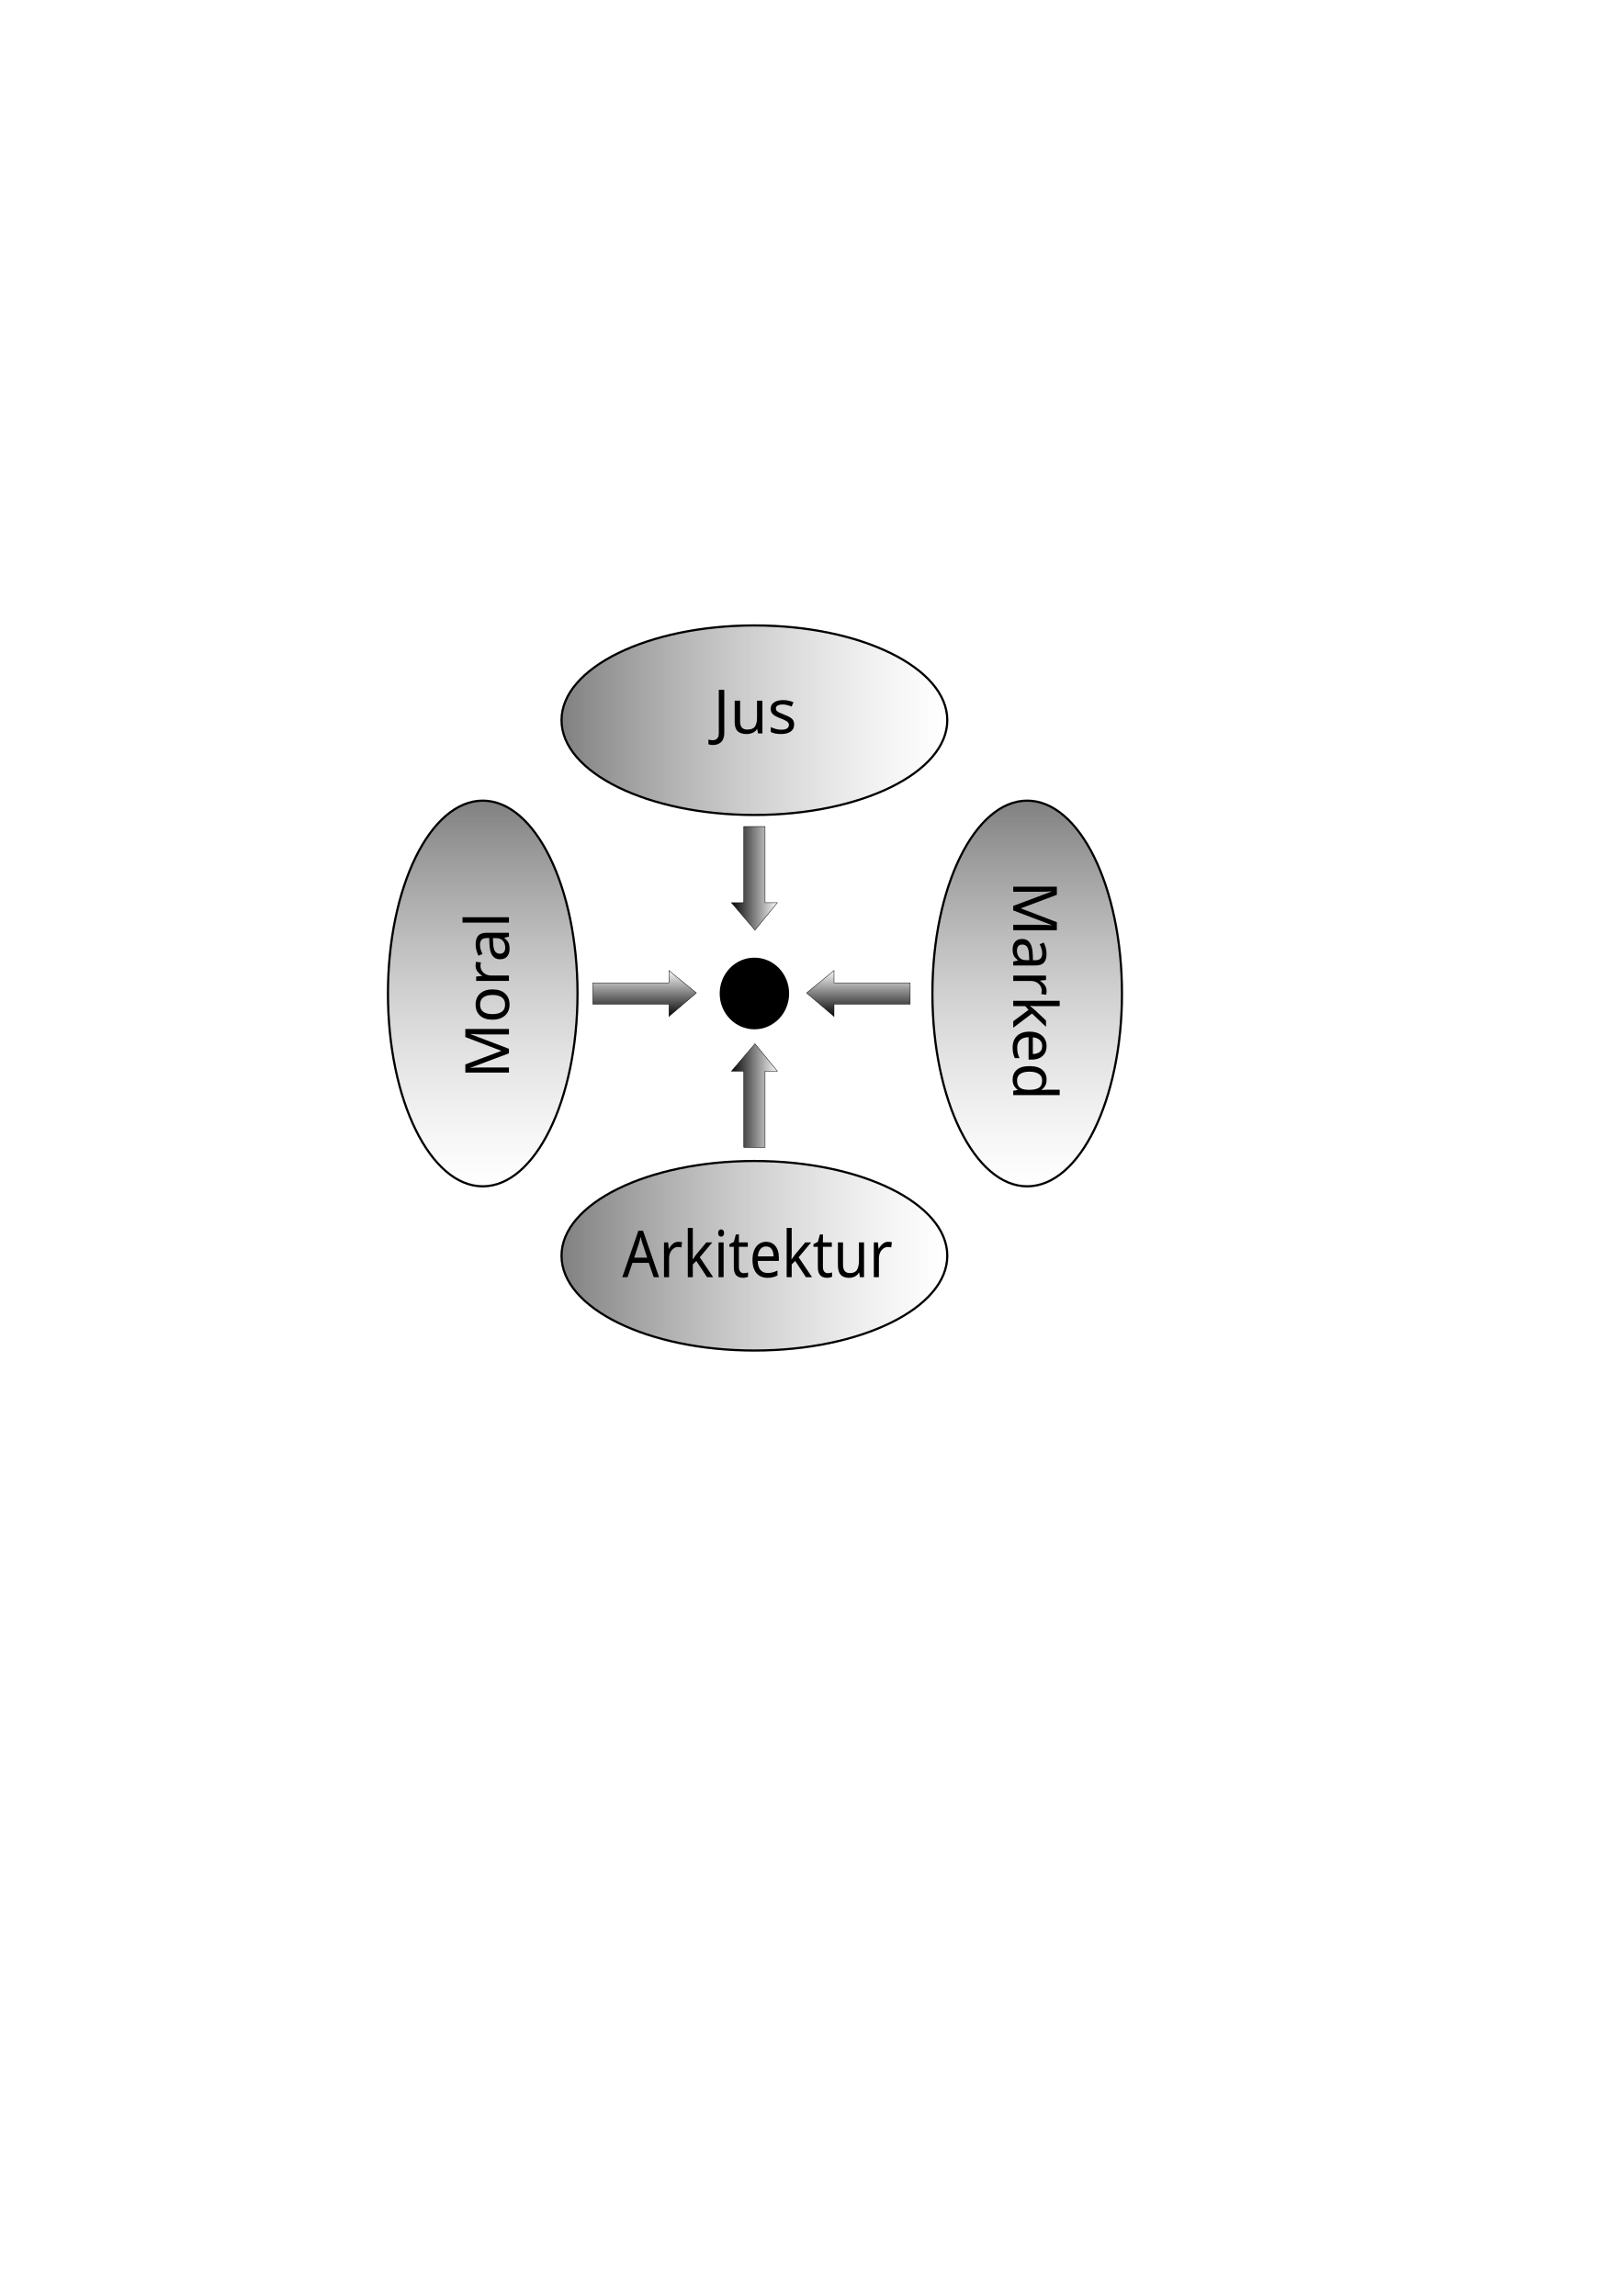
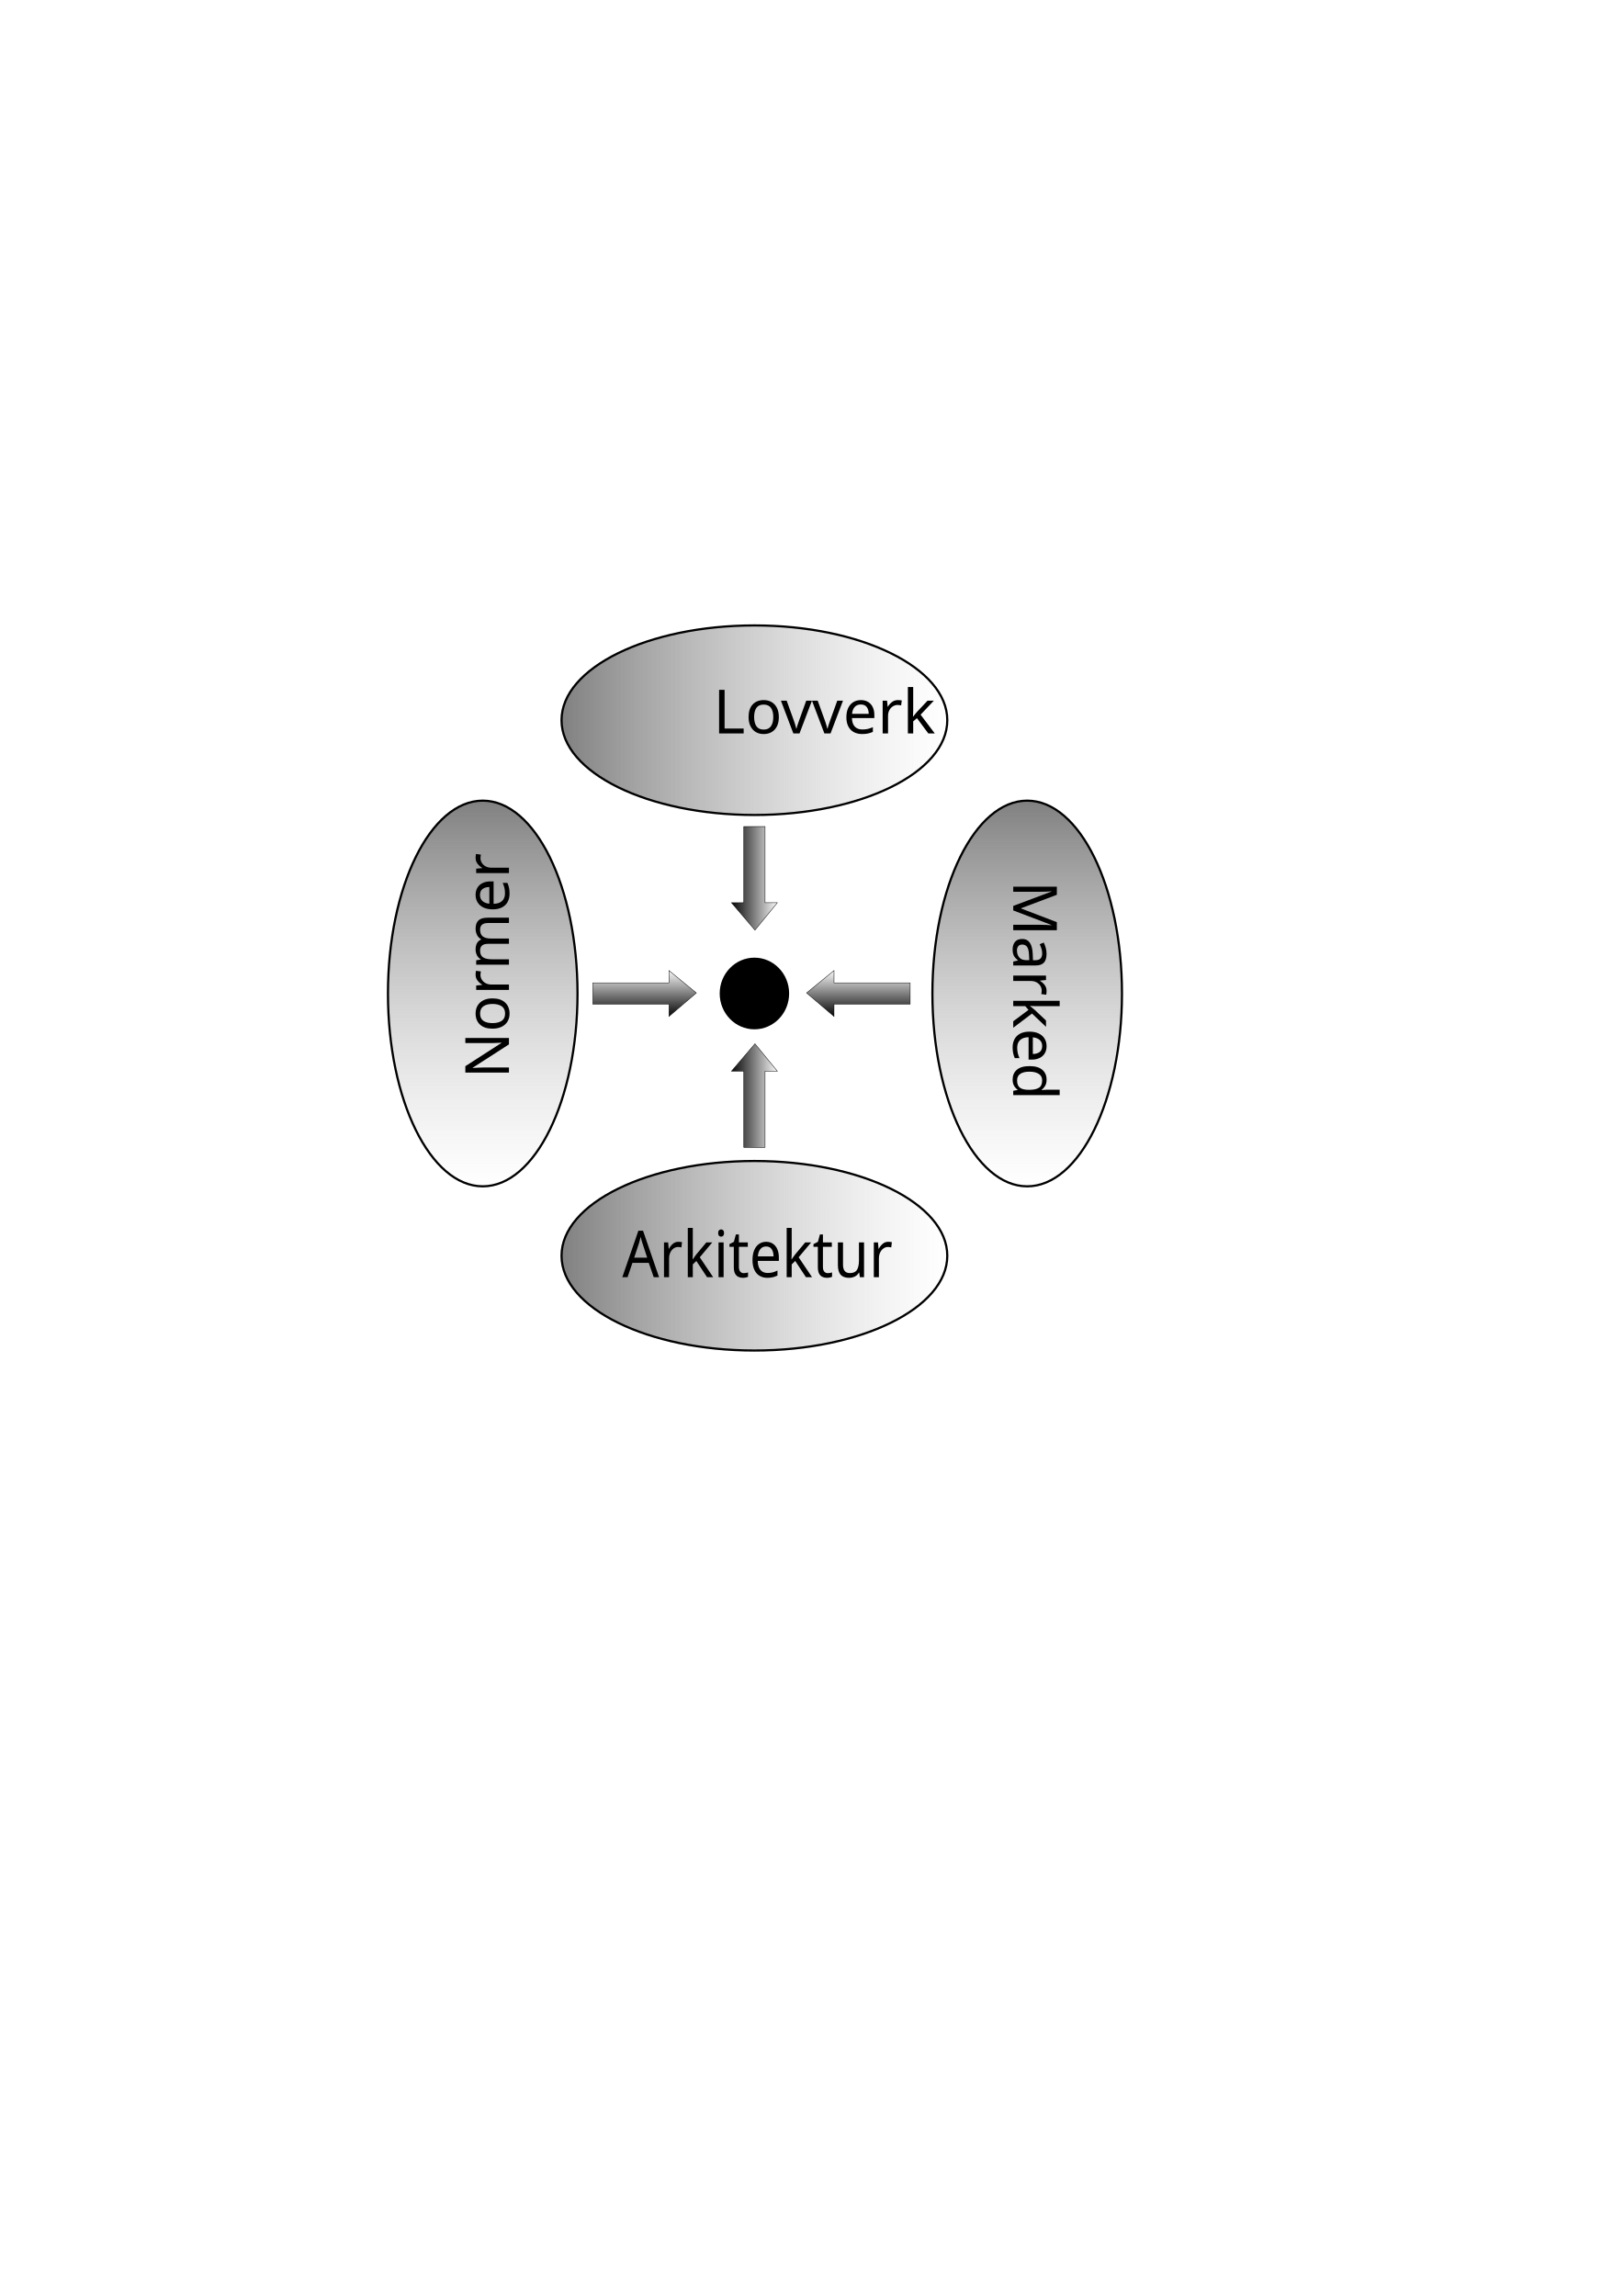
<svg xmlns="http://www.w3.org/2000/svg" xmlns:ns1="http://www.openswatchbook.org/uri/2009/osb" xmlns:xlink="http://www.w3.org/1999/xlink" width="744.094" height="1052.362" id="svg2" version="1.1">
  <defs id="defs4">
    <linearGradient id="linearGradient7497">
      <stop style="stop-color:#000000;stop-opacity:1;" offset="0" id="stop7499" />
      <stop style="stop-color:#000000;stop-opacity:0;" offset="1" id="stop7501" />
    </linearGradient>
    <linearGradient id="linearGradient7481">
      <stop style="stop-color:#000000;stop-opacity:1;" offset="0" id="stop7483" />
      <stop id="stop7489" offset="0.5" style="stop-color:#050505;stop-opacity:0.498;" />
      <stop style="stop-color:#0b0b0b;stop-opacity:0;" offset="1" id="stop7485" />
    </linearGradient>
    <linearGradient id="linearGradient4833" ns1:paint="gradient">
      <stop style="stop-color:#6e6e6e;stop-opacity:0.498;" offset="0" id="stop4839" />
      <stop id="stop4837" offset="1" style="stop-color:#000000;stop-opacity:0;" />
    </linearGradient>
    <marker orient="auto" refY="0.0" refX="0.0" id="Arrow1Sstart" style="overflow:visible">
      <path id="path4029" d="M 0.0,0.0 L 5.0,-5.0 L -12.5,0.0 L 5.0,5.0 L 0.0,0.0 z " style="fill-rule:evenodd;stroke:#000000;stroke-width:1.0pt" transform="scale(0.2) translate(6,0)" />
    </marker>
    <marker orient="auto" refY="0.0" refX="0.0" id="Arrow2Lstart" style="overflow:visible">
      <path id="path4035" style="fill-rule:evenodd;stroke-width:0.625;stroke-linejoin:round" d="M 8.719,4.034 L -2.207,0.016 L 8.719,-4.002 C 6.973,-1.63 6.983,1.616 8.719,4.034 z " transform="scale(1.1) translate(1,0)" />
    </marker>
    <linearGradient id="linearGradient3860">
      <stop style="stop-color:#808080;stop-opacity:1;" offset="0" id="stop3862" />
      <stop style="stop-color:#c3c3c3;stop-opacity:0;" offset="1" id="stop3864" />
    </linearGradient>
    <linearGradient xlink:href="#linearGradient3860" id="linearGradient3866" x1="256.079" y1="580.621" x2="433.855" y2="580.621" gradientUnits="userSpaceOnUse" />
    <linearGradient xlink:href="#linearGradient3860-7" id="linearGradient3866-6" x1="256.079" y1="580.621" x2="433.855" y2="580.621" gradientUnits="userSpaceOnUse" />
    <linearGradient id="linearGradient3860-7">
      <stop style="stop-color:#808080;stop-opacity:1;" offset="0" id="stop3862-3" />
      <stop style="stop-color:#c3c3c3;stop-opacity:0;" offset="1" id="stop3864-2" />
    </linearGradient>
    <linearGradient y2="580.621" x2="433.855" y1="580.621" x1="256.079" gradientUnits="userSpaceOnUse" id="linearGradient3883" xlink:href="#linearGradient3860-7" />
    <linearGradient y2="580.621" x2="433.855" y1="580.621" x1="256.079" gradientUnits="userSpaceOnUse" id="linearGradient3883-6" xlink:href="#linearGradient3860-7-1" />
    <linearGradient id="linearGradient3860-7-1">
      <stop style="stop-color:#808080;stop-opacity:1;" offset="0" id="stop3862-3-1" />
      <stop style="stop-color:#c3c3c3;stop-opacity:0;" offset="1" id="stop3864-2-5" />
    </linearGradient>
    <linearGradient y2="580.621" x2="433.855" y1="580.621" x1="256.079" gradientUnits="userSpaceOnUse" id="linearGradient3921" xlink:href="#linearGradient3860-7-1" />
    <linearGradient y2="580.621" x2="433.855" y1="580.621" x1="256.079" gradientUnits="userSpaceOnUse" id="linearGradient3921-8" xlink:href="#linearGradient3860-7-1-3" />
    <linearGradient id="linearGradient3860-7-1-3">
      <stop style="stop-color:#808080;stop-opacity:1;" offset="0" id="stop3862-3-1-1" />
      <stop style="stop-color:#c3c3c3;stop-opacity:0;" offset="1" id="stop3864-2-5-5" />
    </linearGradient>
    <linearGradient y2="580.621" x2="433.855" y1="580.621" x1="256.079" gradientUnits="userSpaceOnUse" id="linearGradient3955" xlink:href="#linearGradient3860-7-1-3" />
    <linearGradient xlink:href="#linearGradient7497" id="linearGradient7503" x1="208.884" y1="263.964" x2="230.925" y2="263.964" gradientUnits="userSpaceOnUse" gradientTransform="matrix(1,0,0,-1,125.82,666.5502)" />
    <linearGradient xlink:href="#linearGradient7497-5" id="linearGradient7503-7" x1="208.884" y1="263.964" x2="230.925" y2="263.964" gradientUnits="userSpaceOnUse" />
    <linearGradient id="linearGradient7497-5">
      <stop style="stop-color:#000000;stop-opacity:1;" offset="0" id="stop7499-3" />
      <stop style="stop-color:#000000;stop-opacity:0;" offset="1" id="stop7501-8" />
    </linearGradient>
    <linearGradient gradientTransform="translate(125.82,238.171)" y2="263.964" x2="230.925" y1="263.964" x1="208.884" gradientUnits="userSpaceOnUse" id="linearGradient7520" xlink:href="#linearGradient7497-5" />
    <linearGradient xlink:href="#linearGradient7497-3" id="linearGradient7503-9" x1="208.884" y1="263.964" x2="230.925" y2="263.964" gradientUnits="userSpaceOnUse" gradientTransform="matrix(1,0,0,-1,124.416,666.5502)" />
    <linearGradient id="linearGradient7497-3">
      <stop style="stop-color:#000000;stop-opacity:1;" offset="0" id="stop7499-2" />
      <stop style="stop-color:#000000;stop-opacity:0;" offset="1" id="stop7501-9" />
    </linearGradient>
    <linearGradient y2="263.964" x2="230.925" y1="263.964" x1="208.884" gradientTransform="matrix(0,-1,-1,0,559.3523,675.2667)" gradientUnits="userSpaceOnUse" id="linearGradient7554" xlink:href="#linearGradient7497-3" />
    <linearGradient y2="263.964" x2="230.925" y1="263.964" x1="208.884" gradientTransform="matrix(0,-1,-1,0,569.513,673.5071)" gradientUnits="userSpaceOnUse" id="linearGradient7554-0" xlink:href="#linearGradient7497-3-6" />
    <linearGradient id="linearGradient7497-3-6">
      <stop style="stop-color:#000000;stop-opacity:1;" offset="0" id="stop7499-2-9" />
      <stop style="stop-color:#000000;stop-opacity:0;" offset="1" id="stop7501-9-7" />
    </linearGradient>
    <linearGradient y2="263.964" x2="230.925" y1="263.964" x1="208.884" gradientTransform="matrix(0,-1,1,0,129.4029,675.2667)" gradientUnits="userSpaceOnUse" id="linearGradient7588" xlink:href="#linearGradient7497-3-6" />
  </defs>
  <g id="layer1">
    <path style="fill:url(#linearGradient3866);fill-opacity:1;fill-rule:evenodd;stroke:#000000;stroke-width:1px;stroke-linecap:butt;stroke-linejoin:miter;stroke-opacity:1" id="path3082" d="m 433.355,580.621 a 88.388,43.437 0 1 1 -176.777,0 88.388,43.437 0 1 1 176.777,0 z" transform="translate(0.7576105,-5.050763)" />
    <text xml:space="preserve" style="font-size:29.835px;font-style:normal;font-weight:normal;line-height:125%;letter-spacing:0px;word-spacing:0px;fill:#000000;fill-opacity:1;stroke:none;font-family:Sans" x="302.53" y="551.824" id="text3088" transform="scale(0.9426623,1.060825)">
      <tspan id="tspan3090" x="302.53" y="551.824" style="font-size:28px">Arkitektur</tspan>
    </text>
    <path style="fill:url(#linearGradient3883);fill-opacity:1;fill-rule:evenodd;stroke:#000000;stroke-width:1px;stroke-linecap:butt;stroke-linejoin:miter;stroke-opacity:1" id="path3082-3" d="m 433.355,580.621 a 88.388,43.437 0 1 1 -176.777,0 88.388,43.437 0 1 1 176.777,0 z" transform="translate(0.7576105,-250.5179)" />
    <text xml:space="preserve" style="font-size:40px;font-style:normal;font-weight:normal;line-height:125%;letter-spacing:0px;word-spacing:0px;fill:#000000;fill-opacity:1;stroke:none;font-family:Sans" x="326.823" y="336.164" id="text3902">
-       <tspan id="tspan3904" x="326.823" y="336.164" style="font-size:28px">Jus</tspan>
+       <tspan id="tspan3904" x="326.823" y="336.164" style="font-size:28px">Lovverk</tspan>
    </text>
    <path style="fill:url(#linearGradient3921);fill-opacity:1;fill-rule:evenodd;stroke:#000000;stroke-width:1px;stroke-linecap:butt;stroke-linejoin:miter;stroke-opacity:1" id="path3082-3-0" d="m 433.355,580.621 a 88.388,43.437 0 1 1 -176.777,0 88.388,43.437 0 1 1 176.777,0 z" transform="matrix(0,1,-1,0,801.8444,110.3949)" />
    <path style="fill:url(#linearGradient3955);fill-opacity:1;fill-rule:evenodd;stroke:#000000;stroke-width:1px;stroke-linecap:butt;stroke-linejoin:miter;stroke-opacity:1" id="path3082-3-0-1" d="m 433.355,580.621 a 88.388,43.437 0 1 1 -176.777,0 88.388,43.437 0 1 1 176.777,0 z" transform="matrix(0,1,-1,0,1051.352,110.3949)" />
    <text xml:space="preserve" style="font-size:40px;font-style:normal;font-weight:normal;line-height:125%;letter-spacing:0px;word-spacing:0px;fill:#000000;fill-opacity:1;stroke:none;font-family:Sans" x="-494.313" y="233.237" id="text3974" transform="matrix(0,-1,1,0,0,0)">
-       <tspan id="tspan3976" x="-494.313" y="233.237" style="font-size:28px">Moral</tspan>
+       <tspan id="tspan3976" x="-494.313" y="233.237" style="font-size:28px">Normer</tspan>
    </text>
    <text xml:space="preserve" style="font-size:40px;font-style:normal;font-weight:normal;line-height:125%;letter-spacing:0px;word-spacing:0px;fill:#000000;fill-opacity:1;stroke:none;font-family:Sans" x="403.689" y="-464.333" id="text3974-3" transform="matrix(0,1,-1,0,0,0)">
      <tspan id="tspan3976-5" x="403.689" y="-464.333" style="font-size:28px">Marked</tspan>
    </text>
    <path d="m 335.204,413.748 10.777,12.573 10.264,-12.573 -5.645,0 0,-34.897 -9.751,0 0,34.897 z" id="rect4001" style="fill:url(#linearGradient7503);fill-opacity:1;stroke:#000000;stroke-width:0.2;stroke-miterlimit:4;stroke-opacity:1;stroke-dasharray:none" />
    <path style="stroke-width:6;stroke-miterlimit:4;stroke-dasharray:none" id="path5965" d="m 361.29,455.001 a 15.909,16.422 0 1 1 -31.818,0 15.909,16.422 0 1 1 31.818,0 z" transform="translate(0.343487,0.3605672)" />
    <path d="m 335.204,490.973 10.777,-12.573 10.264,12.573 -5.645,0 0,34.897 -9.751,0 0,-34.897 z" id="rect4001-0" style="fill:url(#linearGradient7520);fill-opacity:1;stroke:#000000;stroke-width:0.2;stroke-miterlimit:4;stroke-opacity:1;stroke-dasharray:none" />
    <path d="m 306.55,465.883 12.573,-10.777 -12.573,-10.264 0,5.645 -34.897,0 0,9.751 34.897,0 z" id="rect4001-3" style="fill:url(#linearGradient7554);fill-opacity:1;stroke:#000000;stroke-width:0.2;stroke-miterlimit:4;stroke-opacity:1;stroke-dasharray:none" />
    <path d="m 382.205,465.883 -12.573,-10.777 12.573,-10.264 0,5.645 34.897,0 0,9.751 -34.897,0 z" id="rect4001-3-0" style="fill:url(#linearGradient7588);fill-opacity:1;stroke:#000000;stroke-width:0.2;stroke-miterlimit:4;stroke-opacity:1;stroke-dasharray:none" />
  </g>
</svg>
